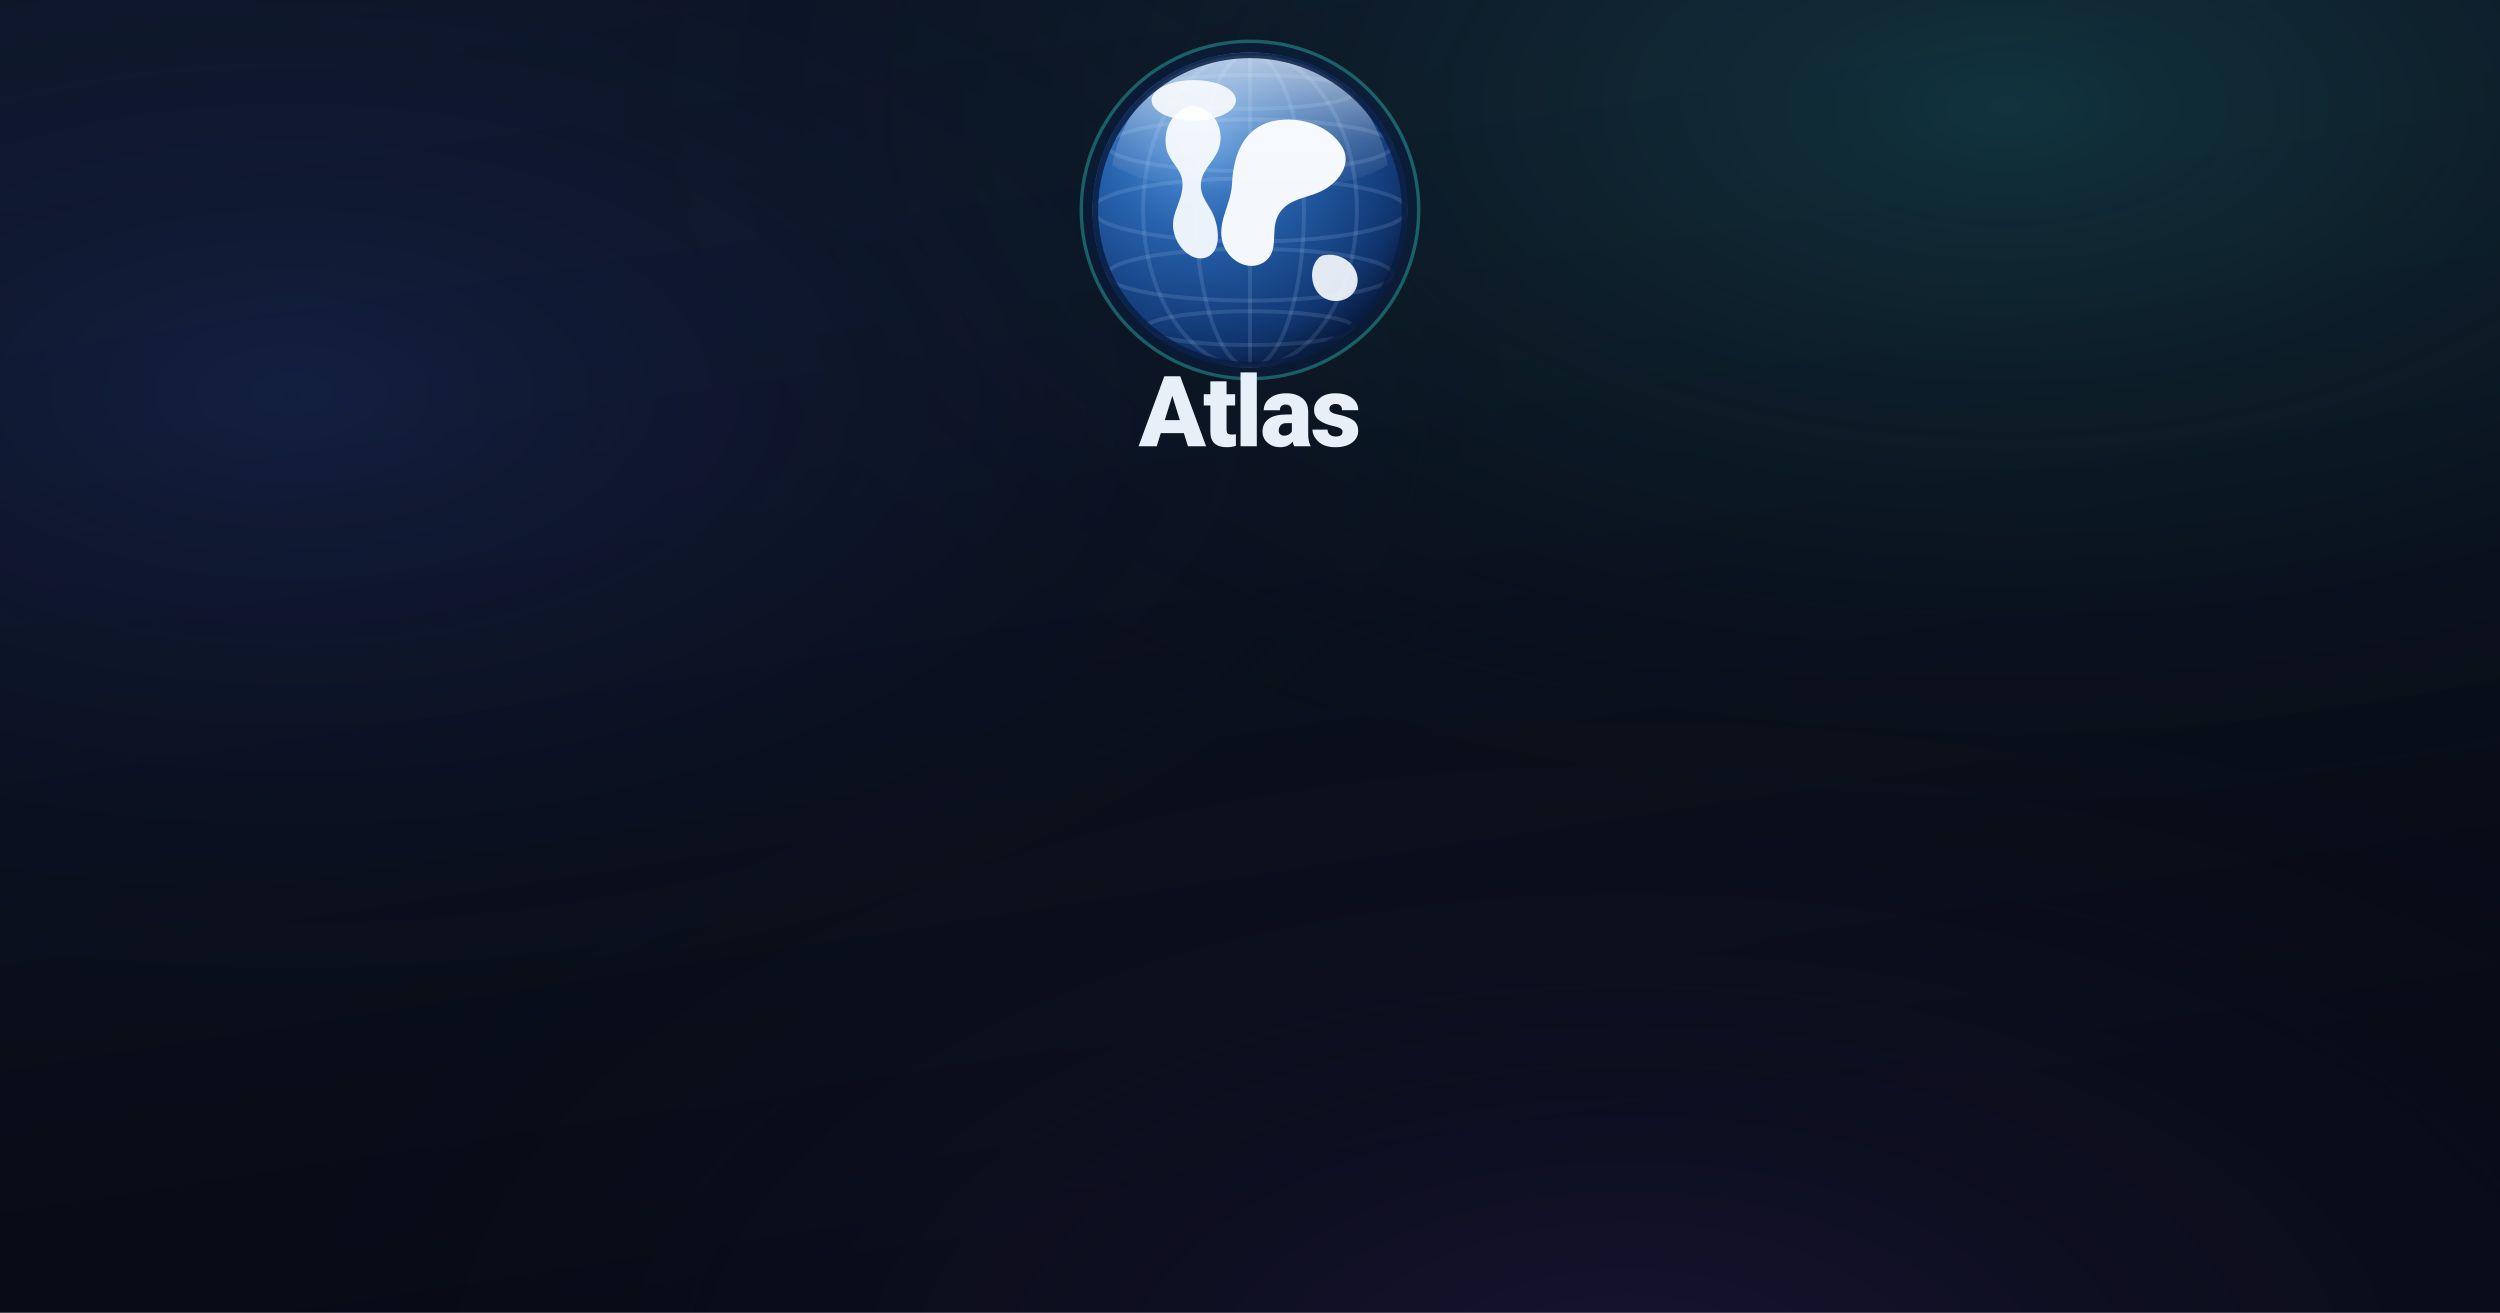
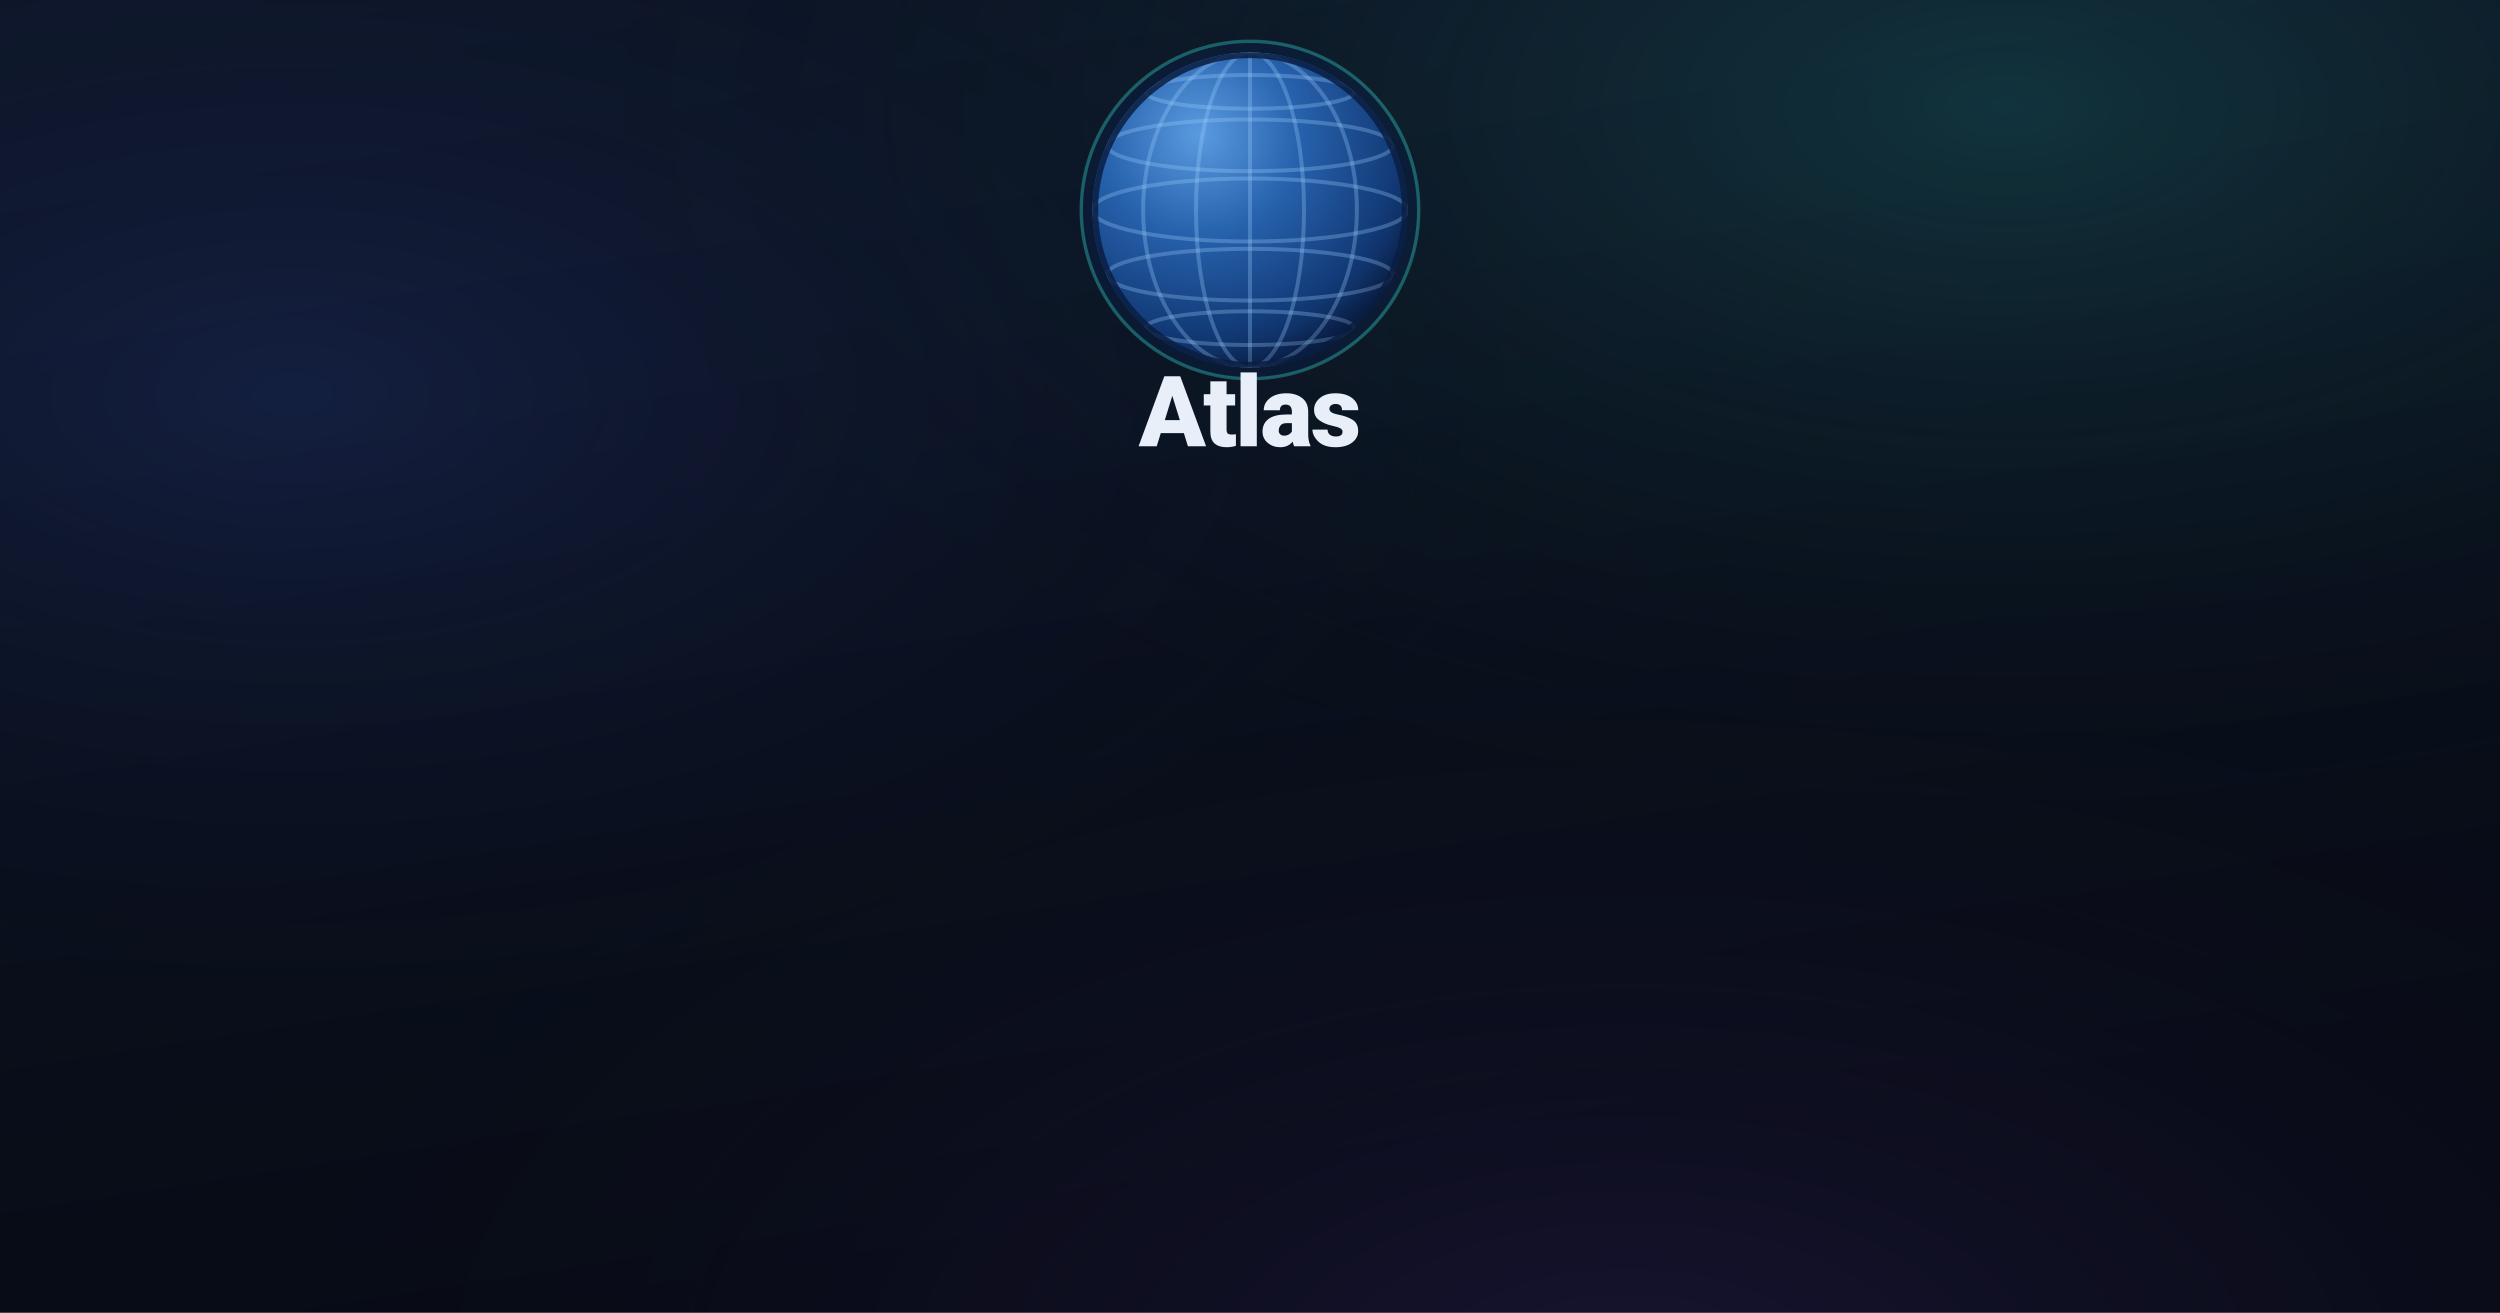
<svg xmlns="http://www.w3.org/2000/svg" width="1200" height="630" viewBox="0 0 1200 630">
  <rect width="1200" height="630" fill="#070b15" />
  <rect width="1200" height="630" fill="url(#grad)" />
  <defs>
    <linearGradient id="grad" x1="0" y1="0" x2="0.3" y2="1">
      <stop offset="0%" stop-color="#0d1526" />
      <stop offset="100%" stop-color="#070b15" />
    </linearGradient>
    <radialGradient id="au1" cx="80%" cy="8%" r="60%">
      <stop offset="0%" stop-color="rgba(52,227,208,0.16)" />
      <stop offset="100%" stop-color="transparent" />
    </radialGradient>
    <radialGradient id="au2" cx="12%" cy="30%" r="55%">
      <stop offset="0%" stop-color="rgba(70,110,255,0.14)" />
      <stop offset="100%" stop-color="transparent" />
    </radialGradient>
    <radialGradient id="au3" cx="65%" cy="105%" r="60%">
      <stop offset="0%" stop-color="rgba(150,84,255,0.12)" />
      <stop offset="100%" stop-color="transparent" />
    </radialGradient>
  </defs>
  <rect width="1200" height="630" fill="url(#au1)" />
  <rect width="1200" height="630" fill="url(#au2)" />
  <rect width="1200" height="630" fill="url(#au3)" />
  <defs>
    <radialGradient id="seadark1200630top" cx="34%" cy="26%" r="90%">
      <stop offset="0%" stop-color="#5a9be0" />
      <stop offset="35%" stop-color="#2762ad" />
      <stop offset="70%" stop-color="#123a77" />
      <stop offset="100%" stop-color="#050f2b" />
    </radialGradient>
    <radialGradient id="shadedark1200630top" cx="34%" cy="26%" r="95%">
      <stop offset="0%" stop-color="#000" stop-opacity="0" />
      <stop offset="72%" stop-color="#000" stop-opacity="0" />
      <stop offset="100%" stop-color="#000814" stop-opacity="0.55" />
    </radialGradient>
-     <linearGradient id="glossdark1200630top" x1="0" y1="0" x2="0" y2="1">
-       <stop offset="0%" stop-color="#fff" stop-opacity="0.9" />
-       <stop offset="60%" stop-color="#fff" stop-opacity="0.25" />
-       <stop offset="100%" stop-color="#fff" stop-opacity="0" />
-     </linearGradient>
    <clipPath id="discdark1200630top">
      <circle cx="32" cy="32" r="28" />
    </clipPath>
  </defs>
  <g transform="translate(513.60 14.40) scale(2.7)">
    <circle cx="32" cy="32" r="30" fill="#0a1e42" opacity="0.5" />
    <circle cx="32" cy="32" r="28" fill="url(#seadark1200630top)" />
    <g clip-path="url(#discdark1200630top)">
-       <g stroke="#bcdcff" stroke-opacity="0.14" stroke-width="0.7" fill="none">
+       <g stroke="#9fd0ff" stroke-opacity="0.30" stroke-width="0.7" fill="none">
        <ellipse cx="32" cy="32" rx="28" ry="5.6" />
        <ellipse cx="32" cy="20.5" rx="25.4" ry="4.6" />
        <ellipse cx="32" cy="11" rx="18.6" ry="3" />
        <ellipse cx="32" cy="43.5" rx="25.4" ry="4.6" />
        <ellipse cx="32" cy="53" rx="18.6" ry="3" />
        <ellipse cx="32" cy="32" rx="9.6" ry="28" />
        <ellipse cx="32" cy="32" rx="19" ry="28" />
        <line x1="32" y1="4" x2="32" y2="60" />
      </g>
-       <g fill="#f4f8fd">
-         <path d="M21.5 13.5c-3.2.8-5 4-4.4 7.4.5 2.6 2.7 3.6 2.9 6.2.2 3.4-2.4 5.6-1.5 9 .8 3.1 3.6 5.2 5.8 4.3 2.4-1 2.3-4.4 1.4-7-.9-2.5-2.7-3.6-2.4-6.3.3-2.7 2.9-4 3.4-7 .5-3.3-1.6-6.5-5.2-6.6Z" opacity=".96" />
-         <path d="M35 16.5c5-1.6 11 .2 13.4 4.3 1.6 2.7-.2 5.6-2.6 7.2-2.9 2-6.7 1.6-8.6 4.6-1.8 2.8.2 6.6-2.6 8.6-2.7 1.9-6.4-.1-7.4-3.2-1.2-3.7 1.4-6.8 1.6-10.6.2-4.5 1.6-9.2 6.2-10.9Z" />
-         <path d="M45.5 40c3-.4 6 2 5.6 5-.4 2.8-3.6 4-6 2.6-2.3-1.4-2.6-4.8-1.3-6.6.5-.7 1-1 1.7-1Z" opacity=".92" />
-       </g>
      <circle cx="32" cy="32" r="28" fill="url(#shadedark1200630top)" />
-       <path d="M7.5 24 C10 10.5 21 4.5 32 4.5 C43 4.5 54 10.5 56.5 24 C46 30.5 18 30.5 7.5 24 Z" fill="url(#glossdark1200630top)" opacity="0.72" />
-       <ellipse cx="22" cy="12.5" rx="7.5" ry="3.6" fill="#fff" opacity="0.85" />
    </g>
    <circle cx="32" cy="32" r="27.5" stroke="#0a1e42" stroke-opacity="0.85" stroke-width="1" fill="none" />
    <circle cx="32" cy="32" r="30" fill="none" stroke="#34e3d0" stroke-opacity="0.35" stroke-width="0.6" />
  </g>
  <text x="600" y="214.2" text-anchor="middle" font-family="-apple-system, BlinkMacSystemFont, 'Segoe UI', Roboto, system-ui, sans-serif" font-weight="800" font-size="47.25" letter-spacing="-0.9">
    <tspan fill="#e9eff9">Atlas</tspan>
  </text>
</svg>
